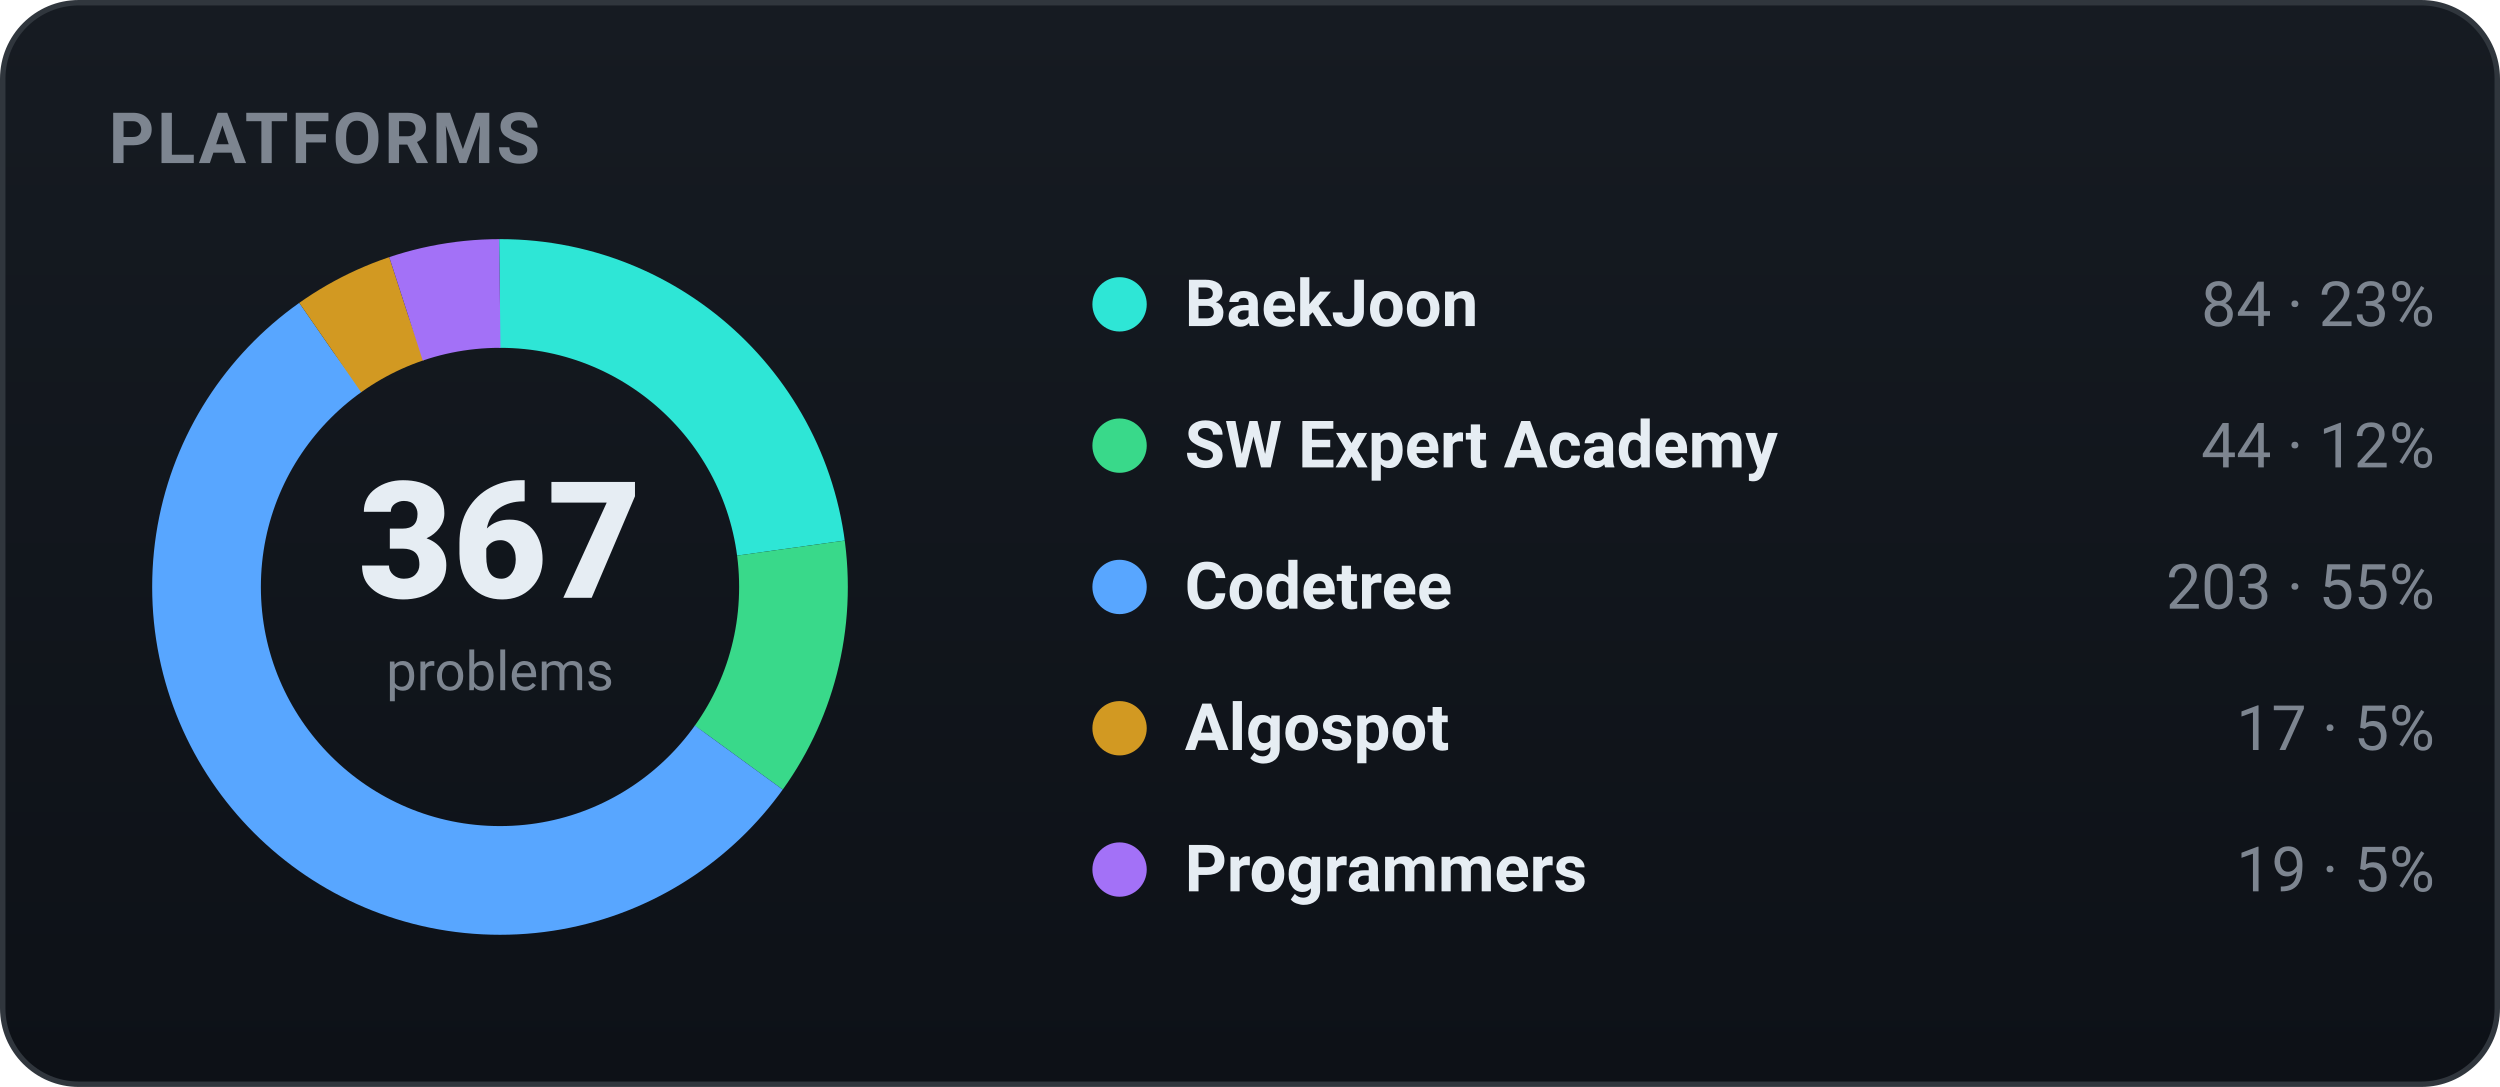
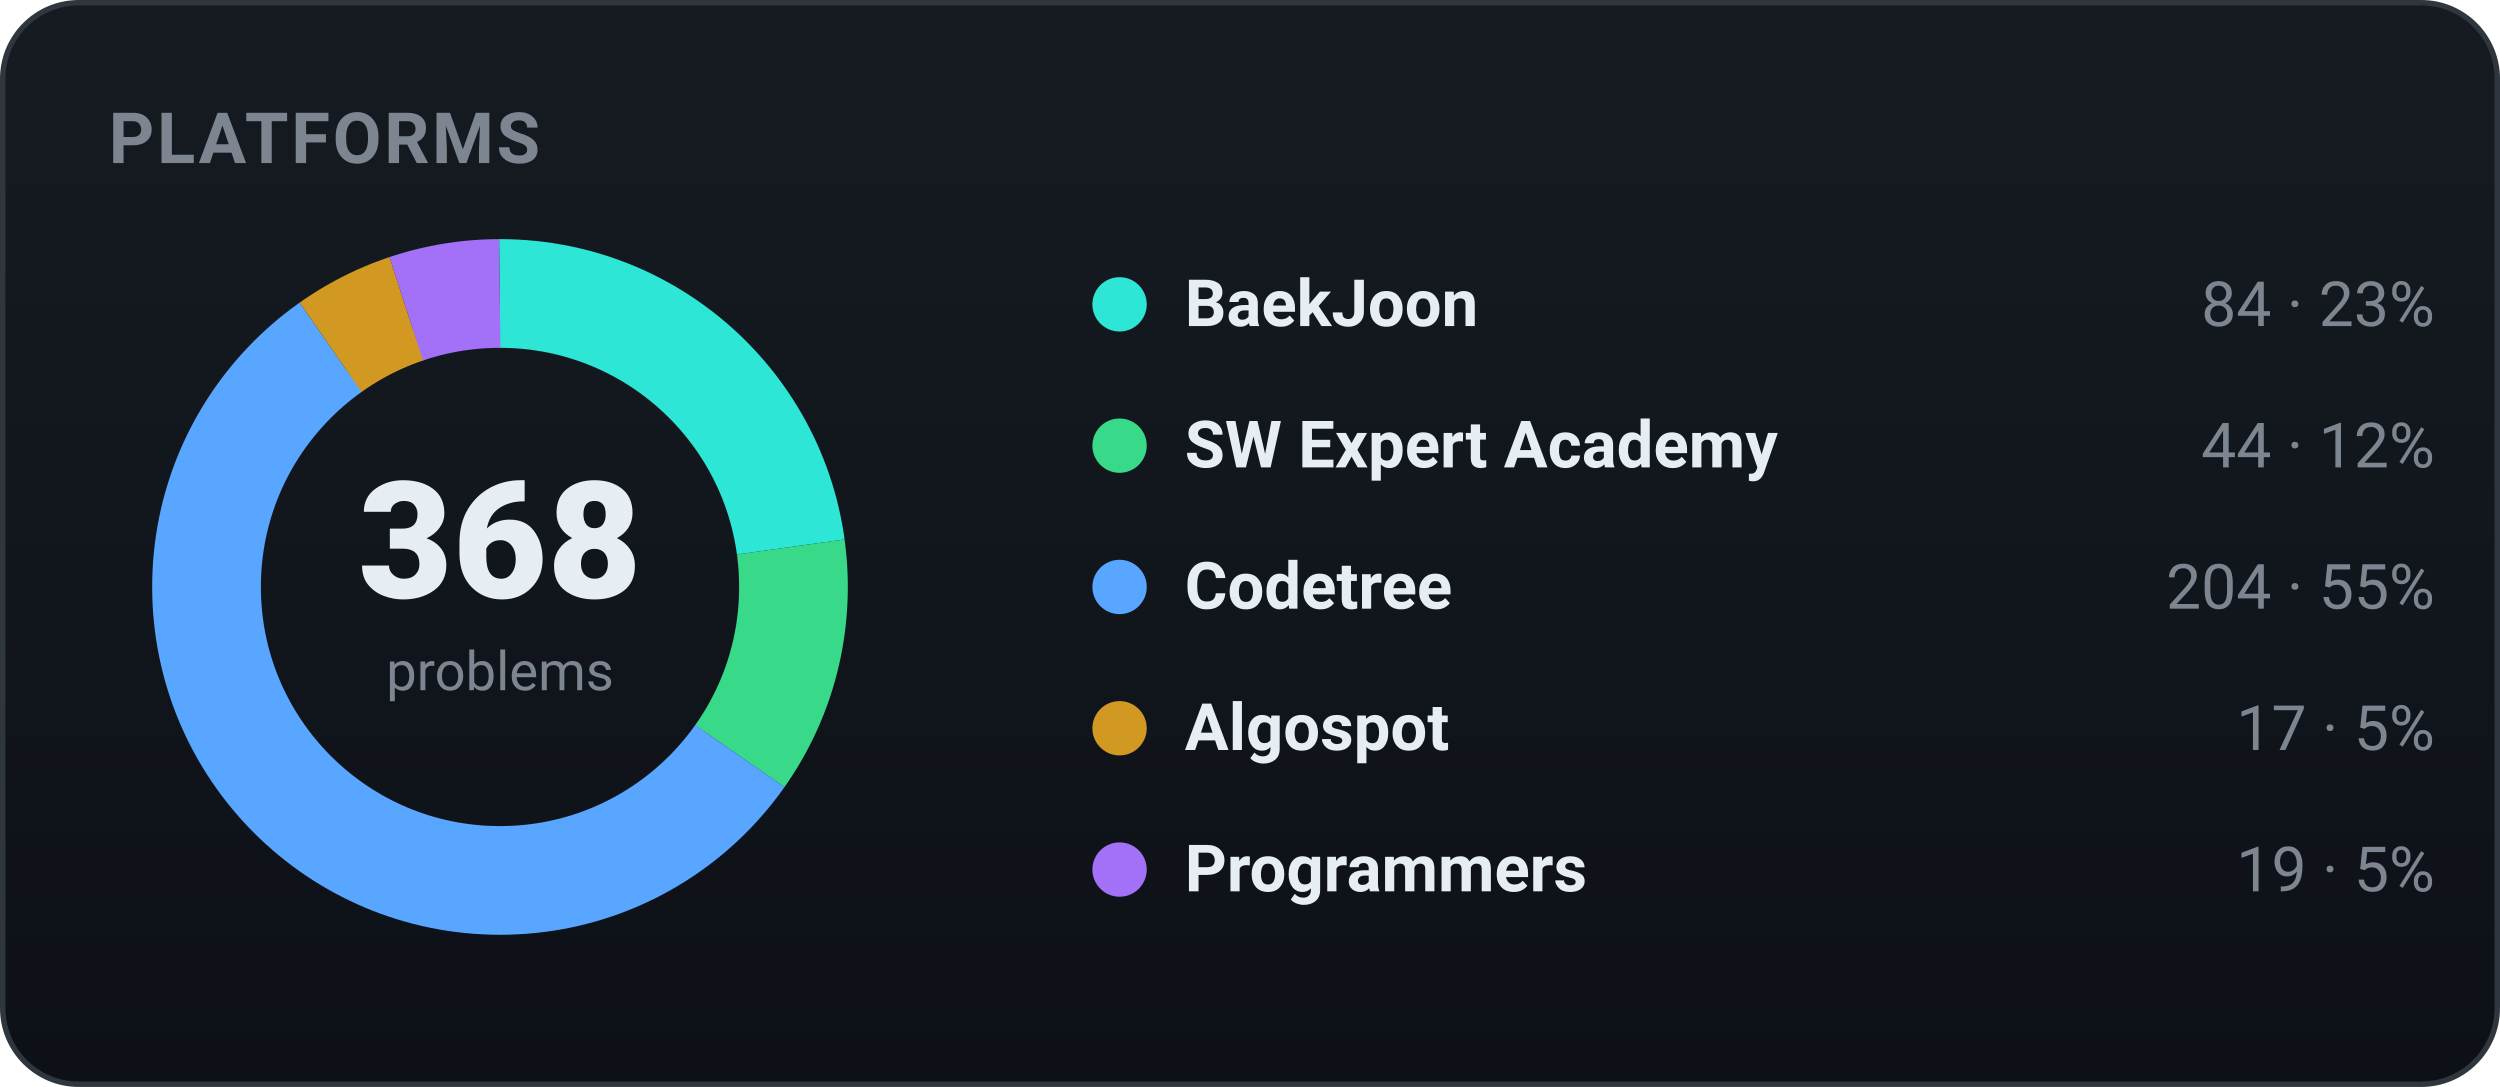
<svg xmlns="http://www.w3.org/2000/svg" width="460" height="200" viewBox="0 0 460 200" role="img" font-family="-apple-system,BlinkMacSystemFont,'Segoe UI',Roboto,'Apple SD Gothic Neo','Malgun Gothic',sans-serif">
  <defs>
    <linearGradient id="bgg" x1="0" y1="0" x2="0" y2="1">
      <stop offset="0" stop-color="#161b22" />
      <stop offset="1" stop-color="#0d1117" />
    </linearGradient>
  </defs>
  <rect x="0.5" y="0.5" width="459" height="199" rx="14" fill="url(#bgg)" stroke="#30363d" />
  <text x="20" y="30" font-family="-apple-system,BlinkMacSystemFont,'Segoe UI',Roboto,'Apple SD Gothic Neo','Malgun Gothic',sans-serif" font-size="13" font-weight="700" fill="#7d8590" letter-spacing="0.5">PLATFORMS</text>
-   <circle cx="92" cy="108" r="54" fill="none" stroke="#2ee6d6" stroke-width="20" stroke-dasharray="77.66 261.63" stroke-dashoffset="-0.00" transform="rotate(-90 92 108)" />
-   <circle cx="92" cy="108" r="54" fill="none" stroke="#39d98a" stroke-width="20" stroke-dasharray="40.68 298.61" stroke-dashoffset="-77.66" transform="rotate(-90 92 108)" />
-   <circle cx="92" cy="108" r="54" fill="none" stroke="#58a6ff" stroke-width="20" stroke-dasharray="187.67 151.62" stroke-dashoffset="-118.34" transform="rotate(-90 92 108)" />
-   <circle cx="92" cy="108" r="54" fill="none" stroke="#d29922" stroke-width="20" stroke-dasharray="15.72 323.58" stroke-dashoffset="-306.01" transform="rotate(-90 92 108)" />
-   <circle cx="92" cy="108" r="54" fill="none" stroke="#a371f7" stroke-width="20" stroke-dasharray="17.57 321.73" stroke-dashoffset="-321.73" transform="rotate(-90 92 108)" />
-   <text x="92" y="110" text-anchor="middle" font-size="30" font-weight="800" fill="#e6edf3">367</text>
+   <circle cx="92" cy="108" r="54" fill="none" stroke="#2ee6d6" stroke-width="20" stroke-dasharray="77.45 261.84" stroke-dashoffset="-0.00" transform="rotate(-90 92 108)" />
+   <circle cx="92" cy="108" r="54" fill="none" stroke="#39d98a" stroke-width="20" stroke-dasharray="40.57 298.72" stroke-dashoffset="-77.45" transform="rotate(-90 92 108)" />
+   <circle cx="92" cy="108" r="54" fill="none" stroke="#58a6ff" stroke-width="20" stroke-dasharray="188.09 151.21" stroke-dashoffset="-118.01" transform="rotate(-90 92 108)" />
+   <circle cx="92" cy="108" r="54" fill="none" stroke="#d29922" stroke-width="20" stroke-dasharray="15.67 323.62" stroke-dashoffset="-306.10" transform="rotate(-90 92 108)" />
+   <circle cx="92" cy="108" r="54" fill="none" stroke="#a371f7" stroke-width="20" stroke-dasharray="17.52 321.77" stroke-dashoffset="-321.77" transform="rotate(-90 92 108)" />
+   <text x="92" y="110" text-anchor="middle" font-size="30" font-weight="800" fill="#e6edf3">368</text>
  <text x="92" y="127" text-anchor="middle" font-size="10" fill="#7d8590">problems</text>
  <circle cx="206" cy="56" r="5" fill="#2ee6d6" />
  <text x="218" y="60" font-size="12" font-weight="600" fill="#e6edf3">BaekJoon</text>
  <text x="448" y="60" text-anchor="end" font-size="11.5" fill="#7d8590">84 · 23%</text>
  <circle cx="206" cy="82" r="5" fill="#39d98a" />
  <text x="218" y="86" font-size="12" font-weight="600" fill="#e6edf3">SW Expert Academy</text>
  <text x="448" y="86" text-anchor="end" font-size="11.5" fill="#7d8590">44 · 12%</text>
  <circle cx="206" cy="108" r="5" fill="#58a6ff" />
  <text x="218" y="112" font-size="12" font-weight="600" fill="#e6edf3">Codetree</text>
-   <text x="448" y="112" text-anchor="end" font-size="11.5" fill="#7d8590">203 · 55%</text>
+   <text x="448" y="112" text-anchor="end" font-size="11.5" fill="#7d8590">204 · 55%</text>
  <circle cx="206" cy="134" r="5" fill="#d29922" />
  <text x="218" y="138" font-size="12" font-weight="600" fill="#e6edf3">Algospot</text>
  <text x="448" y="138" text-anchor="end" font-size="11.5" fill="#7d8590">17 · 5%</text>
  <circle cx="206" cy="160" r="5" fill="#a371f7" />
  <text x="218" y="164" font-size="12" font-weight="600" fill="#e6edf3">Programmers</text>
  <text x="448" y="164" text-anchor="end" font-size="11.5" fill="#7d8590">19 · 5%</text>
</svg>
